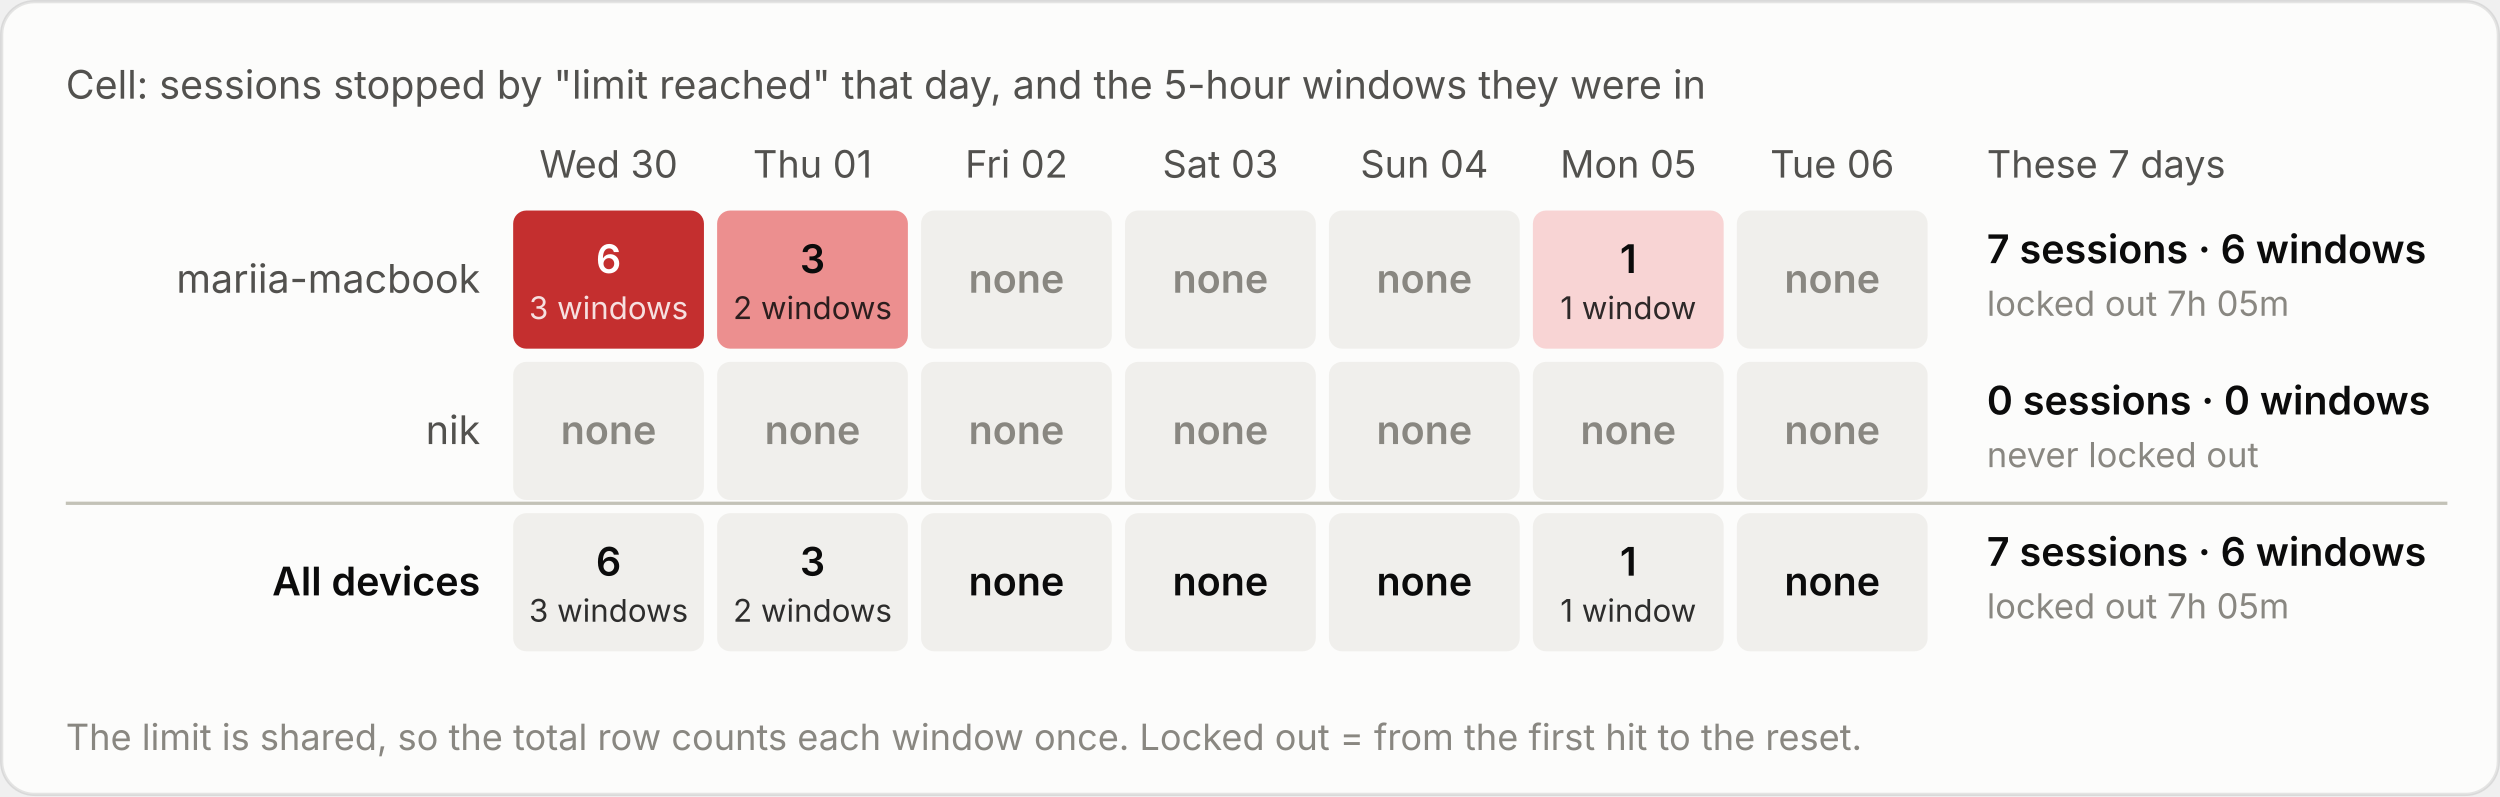
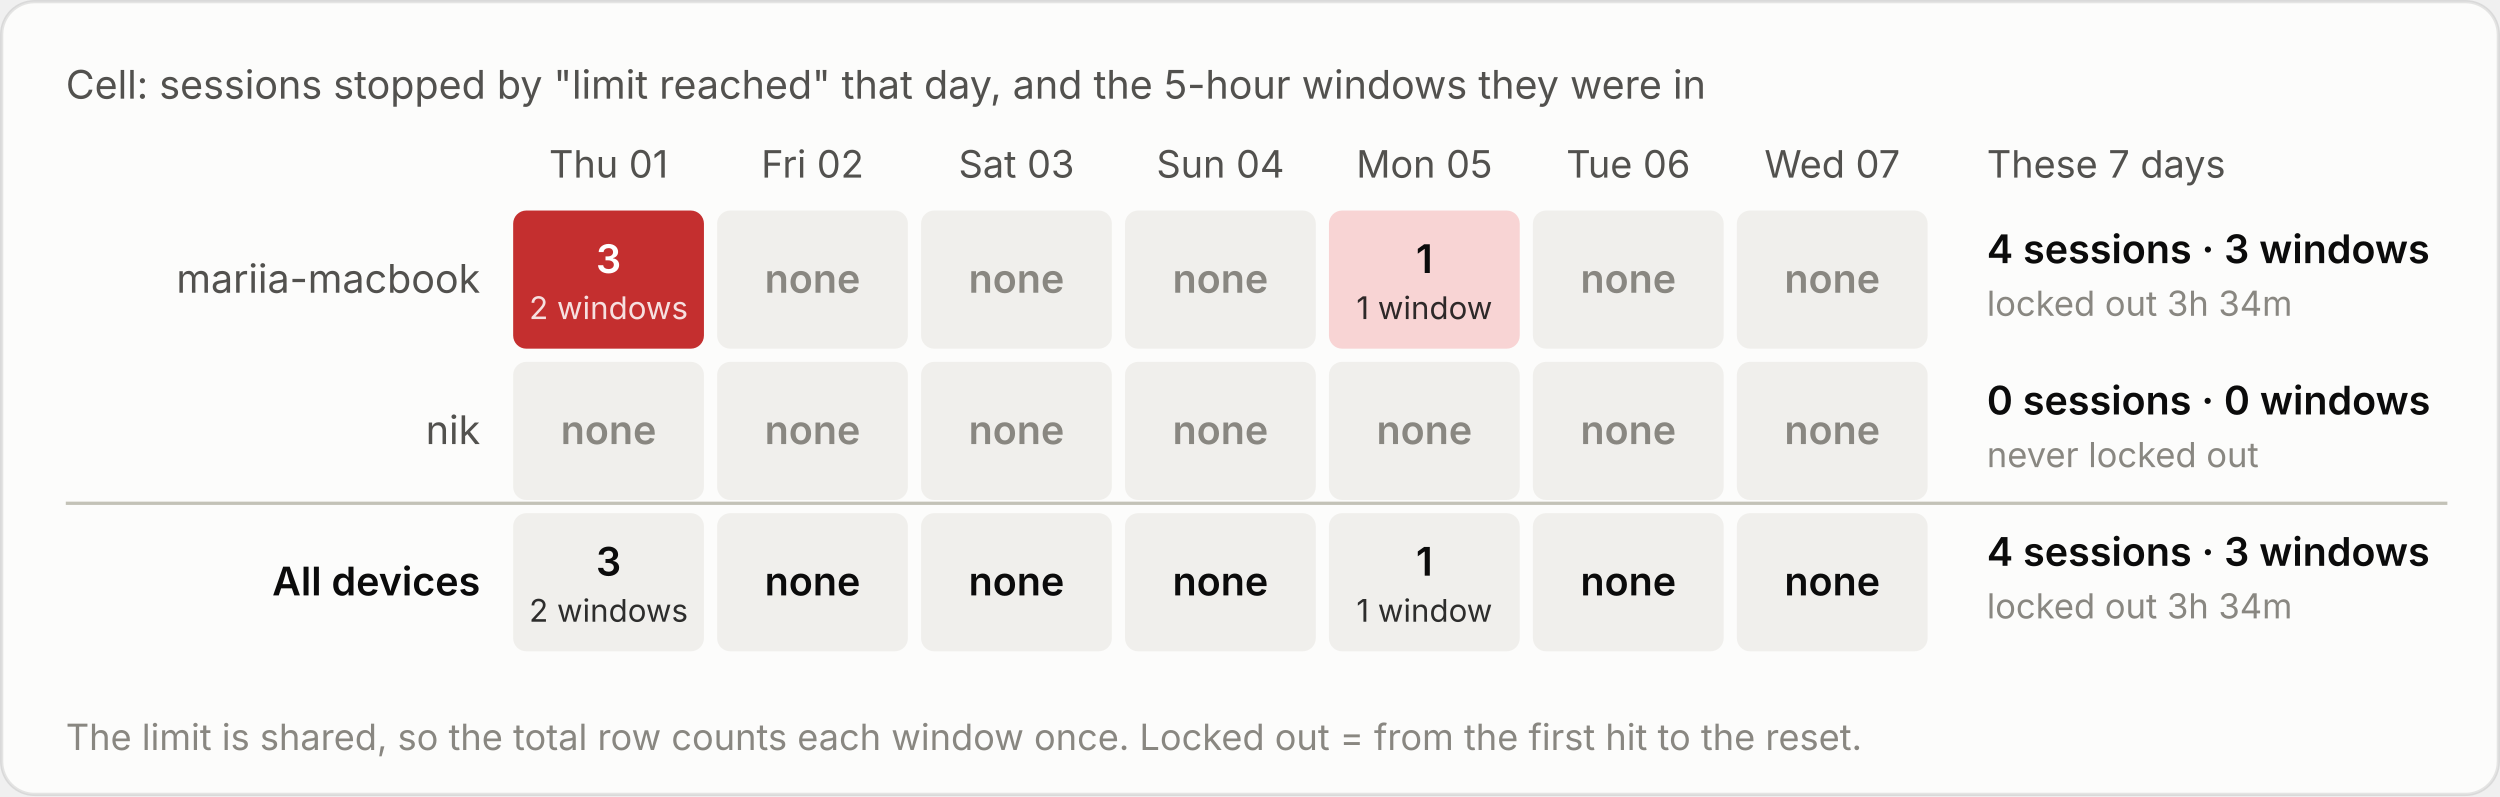
<svg xmlns="http://www.w3.org/2000/svg" viewBox="0 0 760 242" width="760" height="242" role="img" aria-label="Cell: sessions stopped by &quot;limit reached&quot; that day, and the 5-hour windows they were in">
  <style>text{font-family:system-ui,-apple-system,"Segoe UI",sans-serif;font-variant-numeric:tabular-nums}.bg{fill:#fcfcfb;stroke:rgba(11,11,11,.10)}.tp{fill:#0b0b0b}.ts{fill:#52514e}.tm{fill:#898781}.grid{stroke:#e1e0d9;stroke-width:1}.base{stroke:#c3c2b7;stroke-width:1}.so{fill:#b5b3ad}.lo{stroke:#b5b3ad}.qe{fill:#f0efec}.ring{stroke:#fcfcfb}.area{fill-opacity:.1}.s0{fill:#2a78d6}.l0{stroke:#2a78d6}.s1{fill:#eb6834}.l1{stroke:#eb6834}.s2{fill:#1baf7a}.l2{stroke:#1baf7a}.s3{fill:#eda100}.l3{stroke:#eda100}.s4{fill:#e87ba4}.l4{stroke:#e87ba4}.s5{fill:#008300}.l5{stroke:#008300}.s6{fill:#4a3aa7}.l6{stroke:#4a3aa7}.s7{fill:#e34948}.l7{stroke:#e34948}.q0{fill:#cde2fb}.q1{fill:#9ec5f4}.q2{fill:#6da7ec}.q3{fill:#3987e5}.q4{fill:#256abf}.q5{fill:#184f95}.q6{fill:#0d366b}.r0{fill:#f8d4d4}.r1{fill:#ec8f8f}.r2{fill:#c42f2f}.a0{fill:#fbe3e3}.a1{fill:#f5b8b8}.a2{fill:#ec8f8f}.a3{fill:#d65252}.a4{fill:#a82525}.tq0{fill:#0b0b0b}.tq1{fill:#0b0b0b}.tq2{fill:#0b0b0b}.tq3{fill:#ffffff}.tq4{fill:#ffffff}.tq5{fill:#ffffff}.tq6{fill:#ffffff}.tr0{fill:#0b0b0b}.tr1{fill:#0b0b0b}.tr2{fill:#ffffff}.ta0{fill:#0b0b0b}.ta1{fill:#0b0b0b}.ta2{fill:#0b0b0b}.ta3{fill:#ffffff}.ta4{fill:#ffffff}.tw{fill:#ffffff}@media (prefers-color-scheme:dark){.bg{fill:#1a1a19;stroke:rgba(255,255,255,.10)}.tp{fill:#fff}.ts{fill:#c3c2b7}.tm{fill:#898781}.grid{stroke:#2c2c2a}.base{stroke:#383835}.so{fill:#5c5b57}.lo{stroke:#5c5b57}.qe{fill:#262624}.ring{stroke:#1a1a19}.s0{fill:#3987e5}.l0{stroke:#3987e5}.s1{fill:#d95926}.l1{stroke:#d95926}.s2{fill:#199e70}.l2{stroke:#199e70}.s3{fill:#c98500}.l3{stroke:#c98500}.s4{fill:#d55181}.l4{stroke:#d55181}.s5{fill:#008300}.l5{stroke:#008300}.s6{fill:#9085e9}.l6{stroke:#9085e9}.s7{fill:#e66767}.l7{stroke:#e66767}.q0{fill:#16263a}.q1{fill:#123a66}.q2{fill:#184f95}.q3{fill:#256abf}.q4{fill:#3987e5}.q5{fill:#6da7ec}.q6{fill:#b7d3f6}.r0{fill:#4a2023}.r1{fill:#8c2c2f}.r2{fill:#e25555}.a0{fill:#3a1a1c}.a1{fill:#5e2427}.a2{fill:#8c2c2f}.a3{fill:#c43c3f}.a4{fill:#f07070}.tq0{fill:#ffffff}.tq1{fill:#ffffff}.tq2{fill:#ffffff}.tq3{fill:#ffffff}.tq4{fill:#ffffff}.tq5{fill:#0b0b0b}.tq6{fill:#0b0b0b}.tr0{fill:#ffffff}.tr1{fill:#ffffff}.tr2{fill:#ffffff}.ta0{fill:#ffffff}.ta1{fill:#ffffff}.ta2{fill:#ffffff}.ta3{fill:#ffffff}.ta4{fill:#0b0b0b}.tw{fill:#ffffff}}</style>
  <rect class="bg" x=".5" y=".5" width="759" height="241" rx="10" />
  <text class="ts" x="20" y="30" font-size="12">Cell: sessions stopped by "limit reached" that day, and the 5-hour windows they were in</text>
  <g transform="translate(0,-20)">
-     <text class="ts" x="185.0" y="74" font-size="11.5" text-anchor="middle">Wed 30</text>
-     <text class="ts" x="247.0" y="74" font-size="11.5" text-anchor="middle">Thu 01</text>
-     <text class="ts" x="309.0" y="74" font-size="11.5" text-anchor="middle">Fri 02</text>
-     <text class="ts" x="371.0" y="74" font-size="11.5" text-anchor="middle">Sat 03</text>
-     <text class="ts" x="433.0" y="74" font-size="11.5" text-anchor="middle">Sun 04</text>
-     <text class="ts" x="495.0" y="74" font-size="11.5" text-anchor="middle">Mon 05</text>
-     <text class="ts" x="557.0" y="74" font-size="11.5" text-anchor="middle">Tue 06</text>
+     <text class="ts" x="185.0" y="74" font-size="11.5" text-anchor="middle">Thu 01</text>
+     <text class="ts" x="247.0" y="74" font-size="11.5" text-anchor="middle">Fri 02</text>
+     <text class="ts" x="309.0" y="74" font-size="11.5" text-anchor="middle">Sat 03</text>
+     <text class="ts" x="371.0" y="74" font-size="11.5" text-anchor="middle">Sun 04</text>
+     <text class="ts" x="433.0" y="74" font-size="11.5" text-anchor="middle">Mon 05</text>
+     <text class="ts" x="495.0" y="74" font-size="11.5" text-anchor="middle">Tue 06</text>
+     <text class="ts" x="557.0" y="74" font-size="11.5" text-anchor="middle">Wed 07</text>
    <text class="ts" x="604" y="74" font-size="11.5">These 7 days</text>
    <text class="ts" x="146" y="109.0" font-size="12" text-anchor="end">mariia-macbook</text>
    <rect class="r2" x="156.0" y="84" width="58" height="42" rx="4" />
-     <text class="tr2" x="185.0" y="103.0" font-size="12" font-weight="600" text-anchor="middle">6</text>
-     <text class="tr2" x="185.0" y="117.0" font-size="9.5" text-anchor="middle" opacity=".85">3 windows</text>
-     <rect class="r1" x="218.0" y="84" width="58" height="42" rx="4" />
-     <text class="tr1" x="247.0" y="103.0" font-size="12" font-weight="600" text-anchor="middle">3</text>
-     <text class="tr1" x="247.0" y="117.0" font-size="9.5" text-anchor="middle" opacity=".85">2 windows</text>
+     <text class="tr2" x="185.0" y="103.0" font-size="12" font-weight="600" text-anchor="middle">3</text>
+     <text class="tr2" x="185.0" y="117.0" font-size="9.5" text-anchor="middle" opacity=".85">2 windows</text>
+     <rect class="qe" x="218.0" y="84" width="58" height="42" rx="4" />
+     <text class="tm" x="247.0" y="109.0" font-size="12" font-weight="600" text-anchor="middle">none</text>
    <rect class="qe" x="280.0" y="84" width="58" height="42" rx="4" />
    <text class="tm" x="309.0" y="109.0" font-size="12" font-weight="600" text-anchor="middle">none</text>
    <rect class="qe" x="342.0" y="84" width="58" height="42" rx="4" />
    <text class="tm" x="371.0" y="109.0" font-size="12" font-weight="600" text-anchor="middle">none</text>
-     <rect class="qe" x="404.0" y="84" width="58" height="42" rx="4" />
-     <text class="tm" x="433.0" y="109.0" font-size="12" font-weight="600" text-anchor="middle">none</text>
-     <rect class="r0" x="466.0" y="84" width="58" height="42" rx="4" />
-     <text class="tr0" x="495.0" y="103.0" font-size="12" font-weight="600" text-anchor="middle">1</text>
-     <text class="tr0" x="495.0" y="117.0" font-size="9.5" text-anchor="middle" opacity=".85">1 window</text>
+     <rect class="r0" x="404.0" y="84" width="58" height="42" rx="4" />
+     <text class="tr0" x="433.0" y="103.0" font-size="12" font-weight="600" text-anchor="middle">1</text>
+     <text class="tr0" x="433.0" y="117.0" font-size="9.5" text-anchor="middle" opacity=".85">1 window</text>
+     <rect class="qe" x="466.0" y="84" width="58" height="42" rx="4" />
+     <text class="tm" x="495.0" y="109.0" font-size="12" font-weight="600" text-anchor="middle">none</text>
    <rect class="qe" x="528.0" y="84" width="58" height="42" rx="4" />
    <text class="tm" x="557.0" y="109.0" font-size="12" font-weight="600" text-anchor="middle">none</text>
-     <text class="tp" x="604" y="100.0" font-size="12" font-weight="600">7 sessions · 6 windows</text>
-     <text class="tm" x="604" y="116.0" font-size="10.5">locked out 7h 05m</text>
+     <text class="tp" x="604" y="100.0" font-size="12" font-weight="600">4 sessions · 3 windows</text>
+     <text class="tm" x="604" y="116.0" font-size="10.5">locked out 3h 34m</text>
    <text class="ts" x="146" y="155.0" font-size="12" text-anchor="end">nik</text>
    <rect class="qe" x="156.0" y="130" width="58" height="42" rx="4" />
    <text class="tm" x="185.0" y="155.0" font-size="12" font-weight="600" text-anchor="middle">none</text>
    <rect class="qe" x="218.0" y="130" width="58" height="42" rx="4" />
    <text class="tm" x="247.0" y="155.0" font-size="12" font-weight="600" text-anchor="middle">none</text>
    <rect class="qe" x="280.0" y="130" width="58" height="42" rx="4" />
    <text class="tm" x="309.0" y="155.0" font-size="12" font-weight="600" text-anchor="middle">none</text>
    <rect class="qe" x="342.0" y="130" width="58" height="42" rx="4" />
    <text class="tm" x="371.0" y="155.0" font-size="12" font-weight="600" text-anchor="middle">none</text>
    <rect class="qe" x="404.0" y="130" width="58" height="42" rx="4" />
    <text class="tm" x="433.0" y="155.0" font-size="12" font-weight="600" text-anchor="middle">none</text>
    <rect class="qe" x="466.0" y="130" width="58" height="42" rx="4" />
    <text class="tm" x="495.0" y="155.0" font-size="12" font-weight="600" text-anchor="middle">none</text>
    <rect class="qe" x="528.0" y="130" width="58" height="42" rx="4" />
    <text class="tm" x="557.0" y="155.0" font-size="12" font-weight="600" text-anchor="middle">none</text>
    <text class="tp" x="604" y="146.0" font-size="12" font-weight="600">0 sessions · 0 windows</text>
    <text class="tm" x="604" y="162.0" font-size="10.5">never locked out</text>
    <line class="base" x1="20" x2="744" y1="173" y2="173" />
    <text class="tp" x="146" y="201.0" font-size="12" text-anchor="end" font-weight="600">All devices</text>
    <rect class="qe" x="156.0" y="176" width="58" height="42" rx="4" />
-     <text class="tp" x="185.0" y="195.0" font-size="12" font-weight="600" text-anchor="middle">6</text>
-     <text class="tp" x="185.0" y="209.0" font-size="9.5" text-anchor="middle" opacity=".85">3 windows</text>
+     <text class="tp" x="185.0" y="195.0" font-size="12" font-weight="600" text-anchor="middle">3</text>
+     <text class="tp" x="185.0" y="209.0" font-size="9.5" text-anchor="middle" opacity=".85">2 windows</text>
    <rect class="qe" x="218.0" y="176" width="58" height="42" rx="4" />
-     <text class="tp" x="247.0" y="195.0" font-size="12" font-weight="600" text-anchor="middle">3</text>
-     <text class="tp" x="247.0" y="209.0" font-size="9.5" text-anchor="middle" opacity=".85">2 windows</text>
+     <text class="tp" x="247.0" y="201.0" font-size="12" font-weight="600" text-anchor="middle">none</text>
    <rect class="qe" x="280.0" y="176" width="58" height="42" rx="4" />
    <text class="tp" x="309.0" y="201.0" font-size="12" font-weight="600" text-anchor="middle">none</text>
    <rect class="qe" x="342.0" y="176" width="58" height="42" rx="4" />
    <text class="tp" x="371.0" y="201.0" font-size="12" font-weight="600" text-anchor="middle">none</text>
    <rect class="qe" x="404.0" y="176" width="58" height="42" rx="4" />
-     <text class="tp" x="433.0" y="201.0" font-size="12" font-weight="600" text-anchor="middle">none</text>
+     <text class="tp" x="433.0" y="195.0" font-size="12" font-weight="600" text-anchor="middle">1</text>
+     <text class="tp" x="433.0" y="209.0" font-size="9.5" text-anchor="middle" opacity=".85">1 window</text>
    <rect class="qe" x="466.0" y="176" width="58" height="42" rx="4" />
-     <text class="tp" x="495.0" y="195.0" font-size="12" font-weight="600" text-anchor="middle">1</text>
-     <text class="tp" x="495.0" y="209.0" font-size="9.5" text-anchor="middle" opacity=".85">1 window</text>
+     <text class="tp" x="495.0" y="201.0" font-size="12" font-weight="600" text-anchor="middle">none</text>
    <rect class="qe" x="528.0" y="176" width="58" height="42" rx="4" />
    <text class="tp" x="557.0" y="201.0" font-size="12" font-weight="600" text-anchor="middle">none</text>
-     <text class="tp" x="604" y="192.0" font-size="12" font-weight="600">7 sessions · 6 windows</text>
-     <text class="tm" x="604" y="208.0" font-size="10.5">locked out 7h 05m</text>
+     <text class="tp" x="604" y="192.0" font-size="12" font-weight="600">4 sessions · 3 windows</text>
+     <text class="tm" x="604" y="208.0" font-size="10.5">locked out 3h 34m</text>
    <text class="tm" x="20" y="248" font-size="11">The limit is shared, so the total row counts each window once. Locked out = from the first hit to the reset.</text>
  </g>
</svg>
